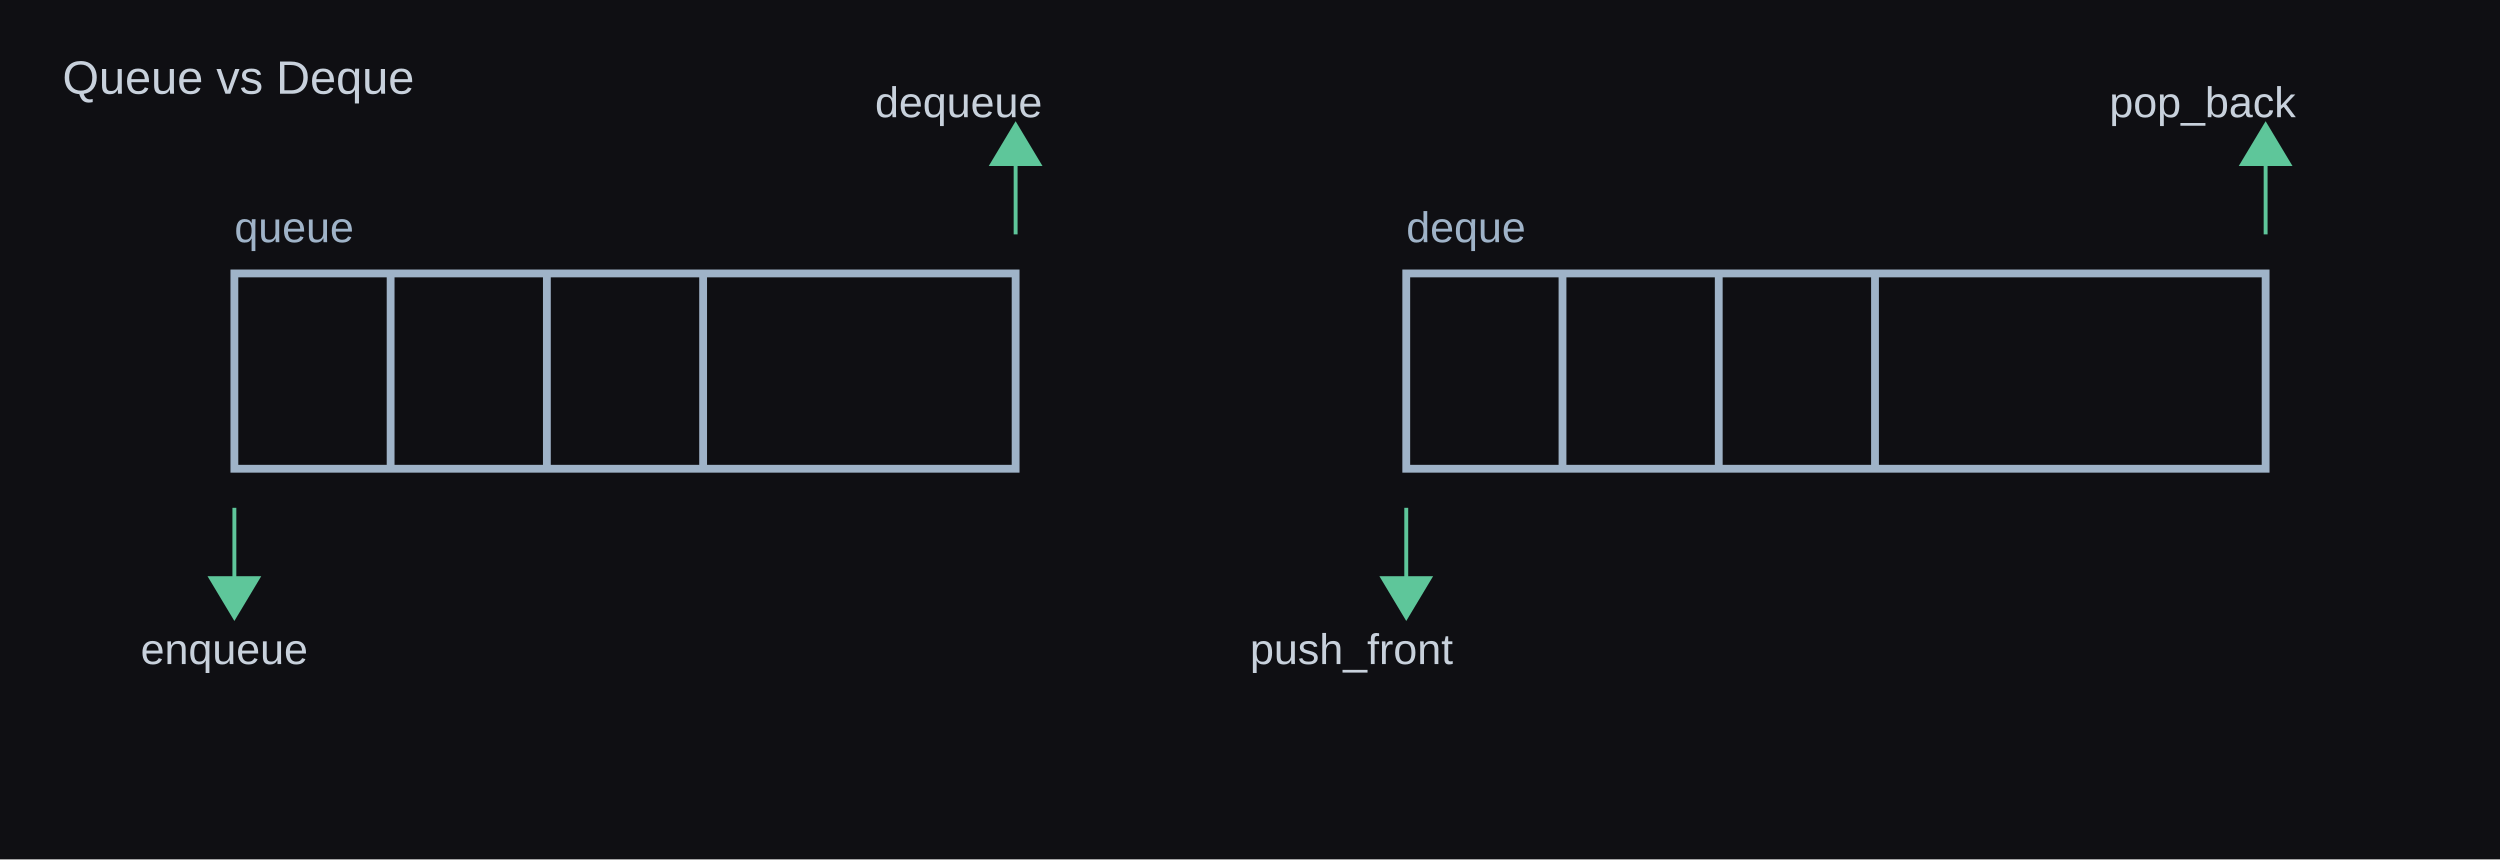
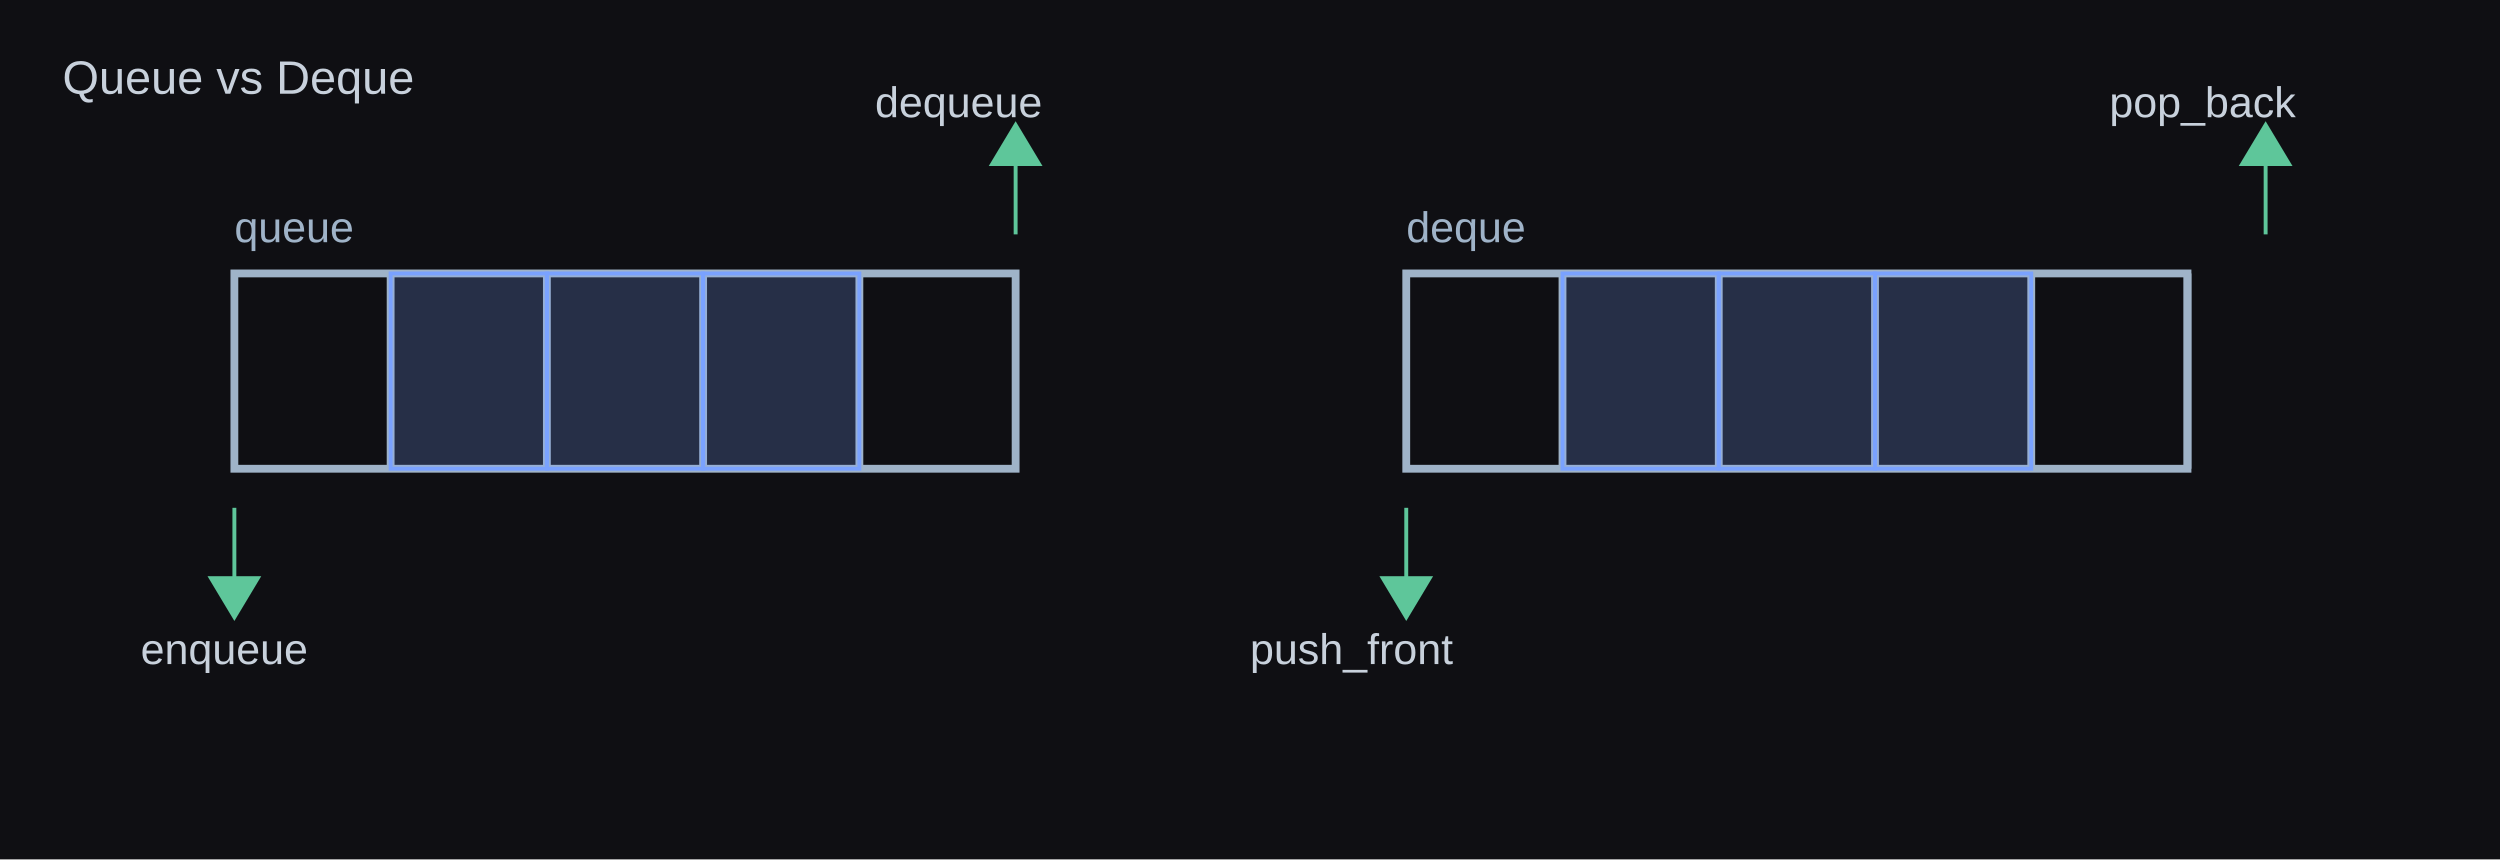
<svg xmlns="http://www.w3.org/2000/svg" width="640" height="220" viewBox="0 0 640 220">
  <rect x="0" y="0" width="640" height="220" fill="#0f0f13" />
  <g font-family="Verdana,Arial,sans-serif" font-size="12" fill="#c8d1dc">
    <text x="16" y="24">Queue vs Deque</text>
  </g>
  <g fill="none" stroke="#9fb3c8" stroke-width="2">
    <rect x="60" y="70" width="200" height="50" />
    <line x1="100" y1="70" x2="100" y2="120" />
    <line x1="140" y1="70" x2="140" y2="120" />
    <line x1="180" y1="70" x2="180" y2="120" />
+     <line x1="220" y1="70" x2="220" y2="120" />
  </g>
  <g stroke="#5ec69a" fill="#5ec69a">
    <line x1="60" y1="130" x2="60" y2="150" />
    <polygon points="54,148 66,148 60,158" />
    <line x1="260" y1="60" x2="260" y2="40" />
    <polygon points="254,42 266,42 260,32" />
  </g>
  <g font-family="Verdana,Arial,sans-serif" font-size="11" fill="#c8d1dc">
    <text x="36" y="170">enqueue</text>
    <text x="224" y="30">dequeue</text>
  </g>
  <g font-family="Verdana,Arial,sans-serif" font-size="11" fill="#9fb3c8">
    <text x="60" y="62">queue</text>
  </g>
+   <g fill="rgba(122,162,255,0.22)" stroke="#7aa2ff">
+     <rect x="100" y="70" width="40" height="50" />
+     <rect x="140" y="70" width="40" height="50" />
+     <rect x="180" y="70" width="40" height="50" />
+   </g>
  <g fill="none" stroke="#9fb3c8" stroke-width="2">
-     <rect x="360" y="70" width="220" height="50" />
+     <rect x="360" y="70" width="200" height="50" />
    <line x1="400" y1="70" x2="400" y2="120" />
    <line x1="440" y1="70" x2="440" y2="120" />
    <line x1="480" y1="70" x2="480" y2="120" />
+     <line x1="520" y1="70" x2="520" y2="120" />
+     <line x1="560" y1="70" x2="560" y2="120" />
  </g>
  <g stroke="#5ec69a" fill="#5ec69a">
    <line x1="360" y1="130" x2="360" y2="150" />
    <polygon points="354,148 366,148 360,158" />
    <line x1="580" y1="60" x2="580" y2="40" />
    <polygon points="574,42 586,42 580,32" />
  </g>
  <g font-family="Verdana,Arial,sans-serif" font-size="11" fill="#c8d1dc">
    <text x="320" y="170">push_front</text>
    <text x="540" y="30">pop_back</text>
  </g>
  <g font-family="Verdana,Arial,sans-serif" font-size="11" fill="#9fb3c8">
    <text x="360" y="62">deque</text>
  </g>
+   <g fill="rgba(122,162,255,0.22)" stroke="#7aa2ff">
+     <rect x="400" y="70" width="40" height="50" />
+     <rect x="440" y="70" width="40" height="50" />
+     <rect x="480" y="70" width="40" height="50" />
+   </g>
</svg>
